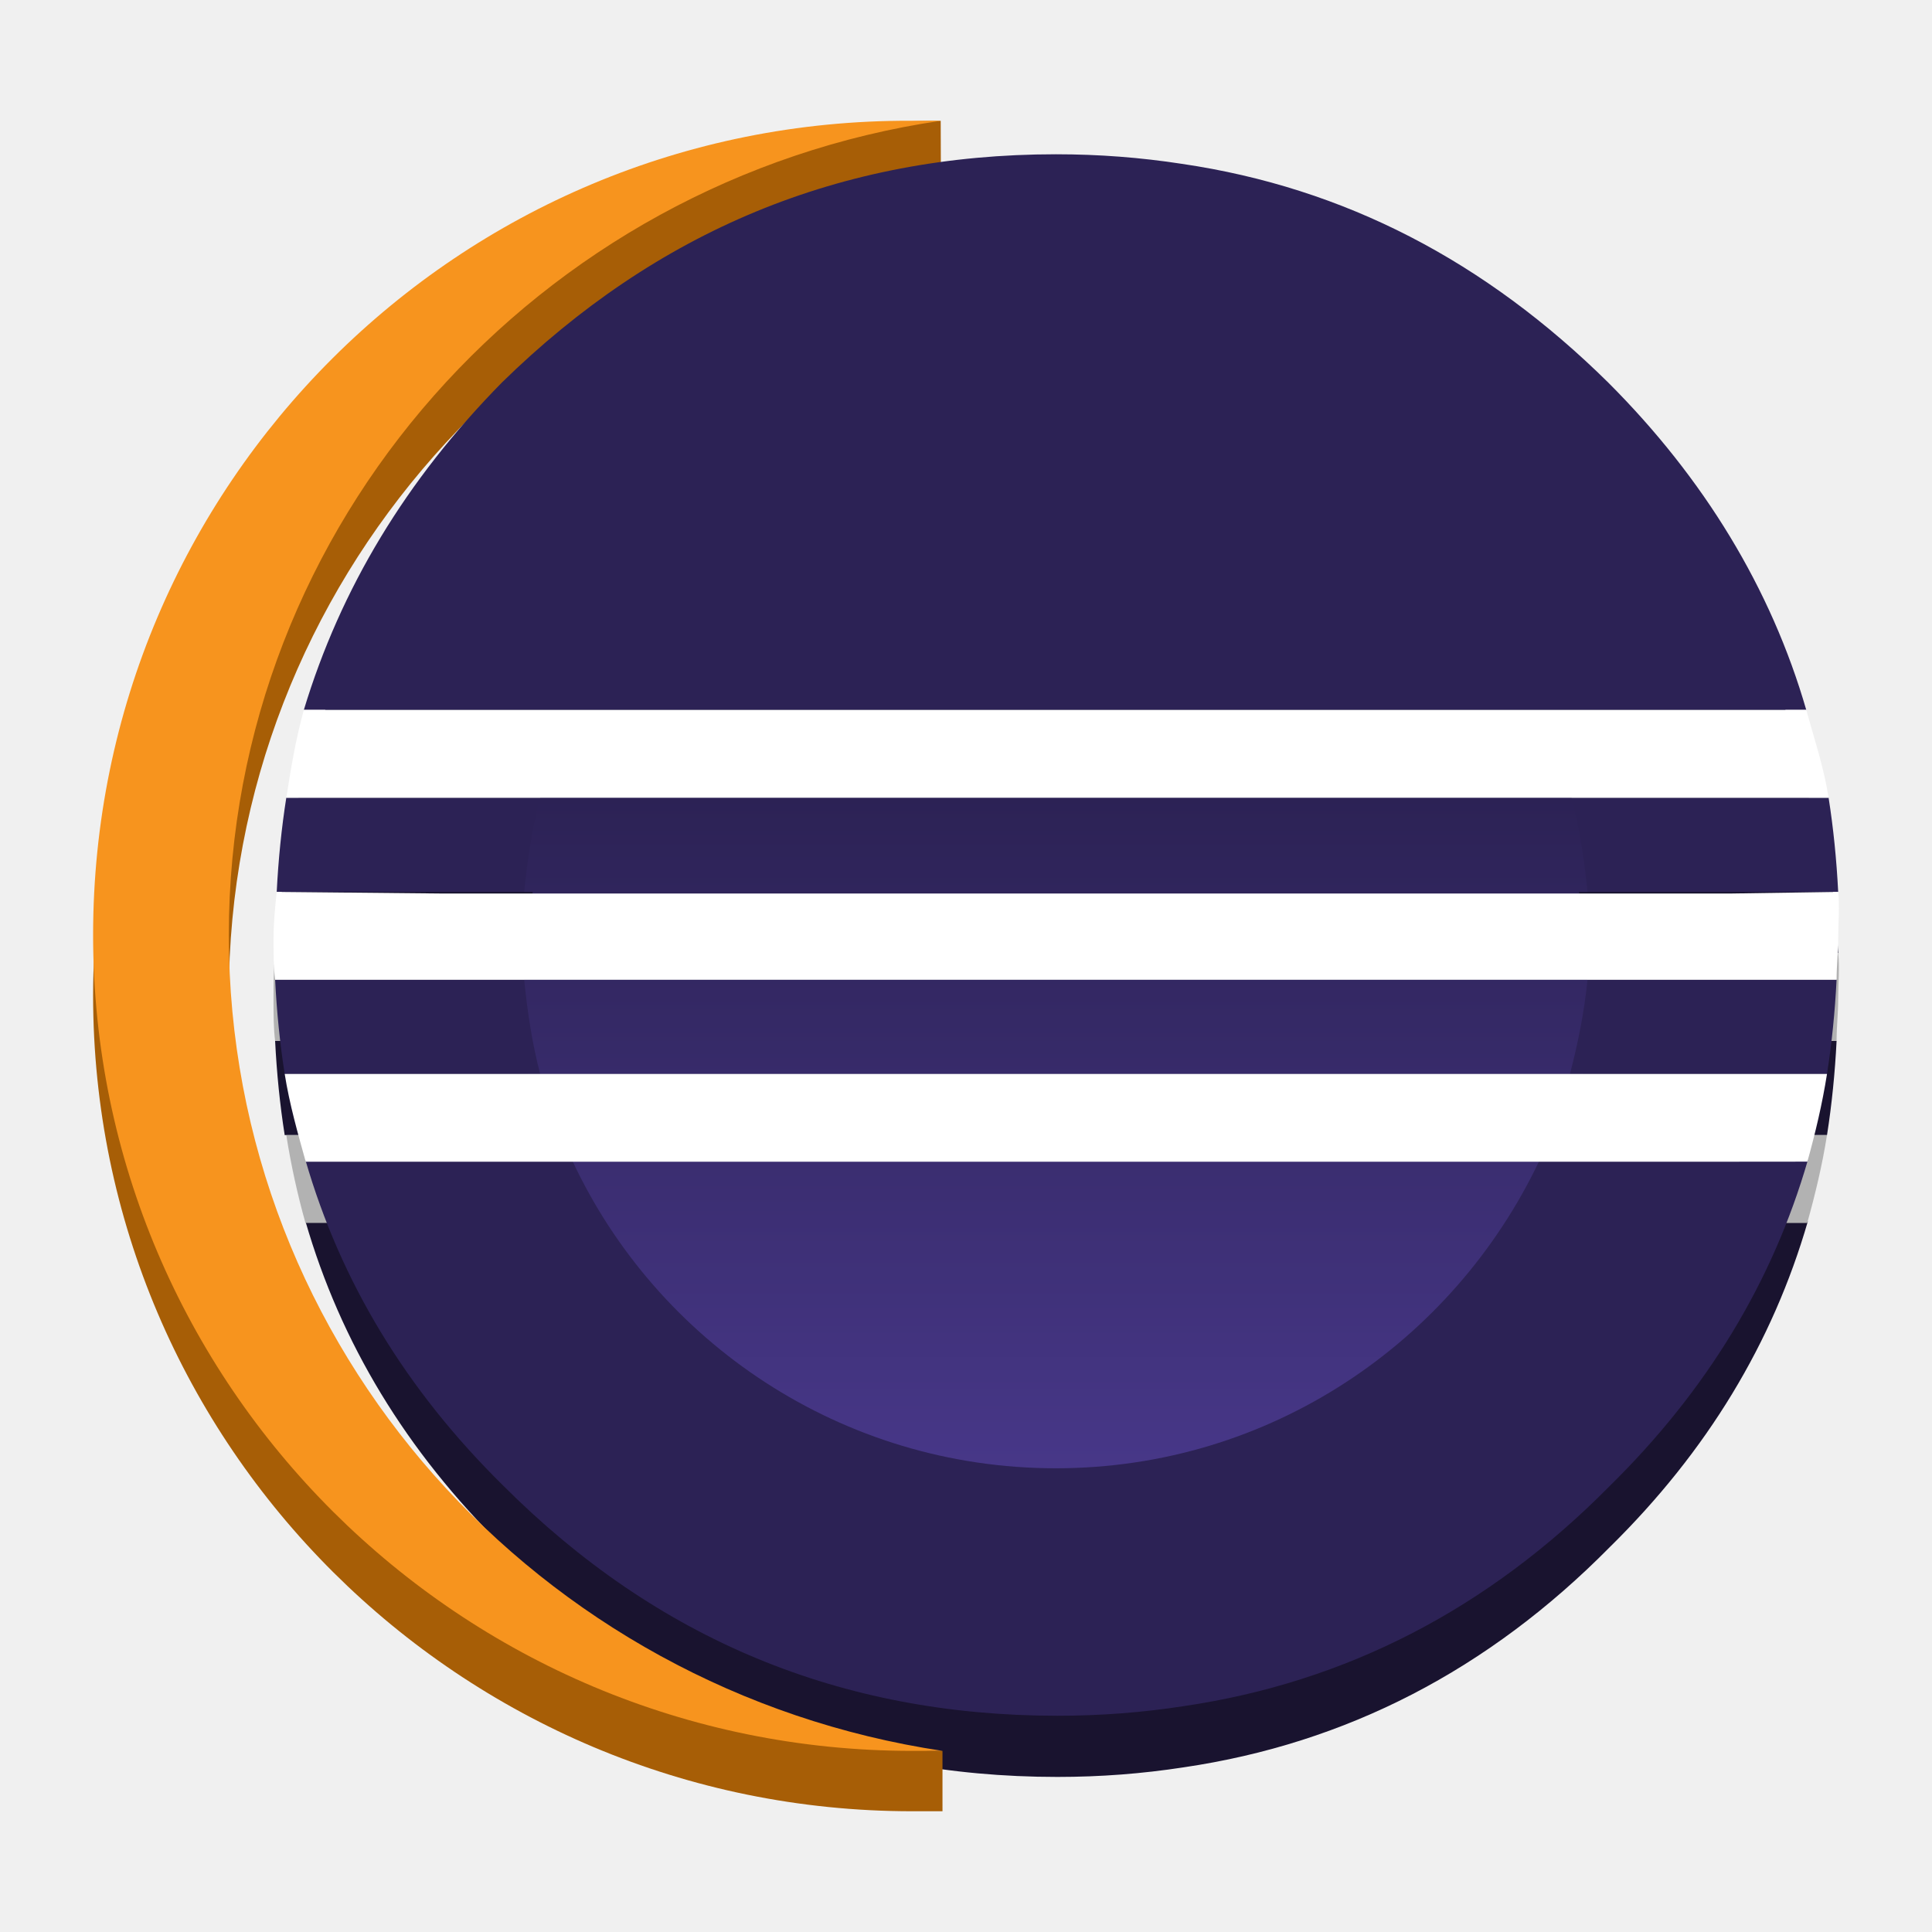
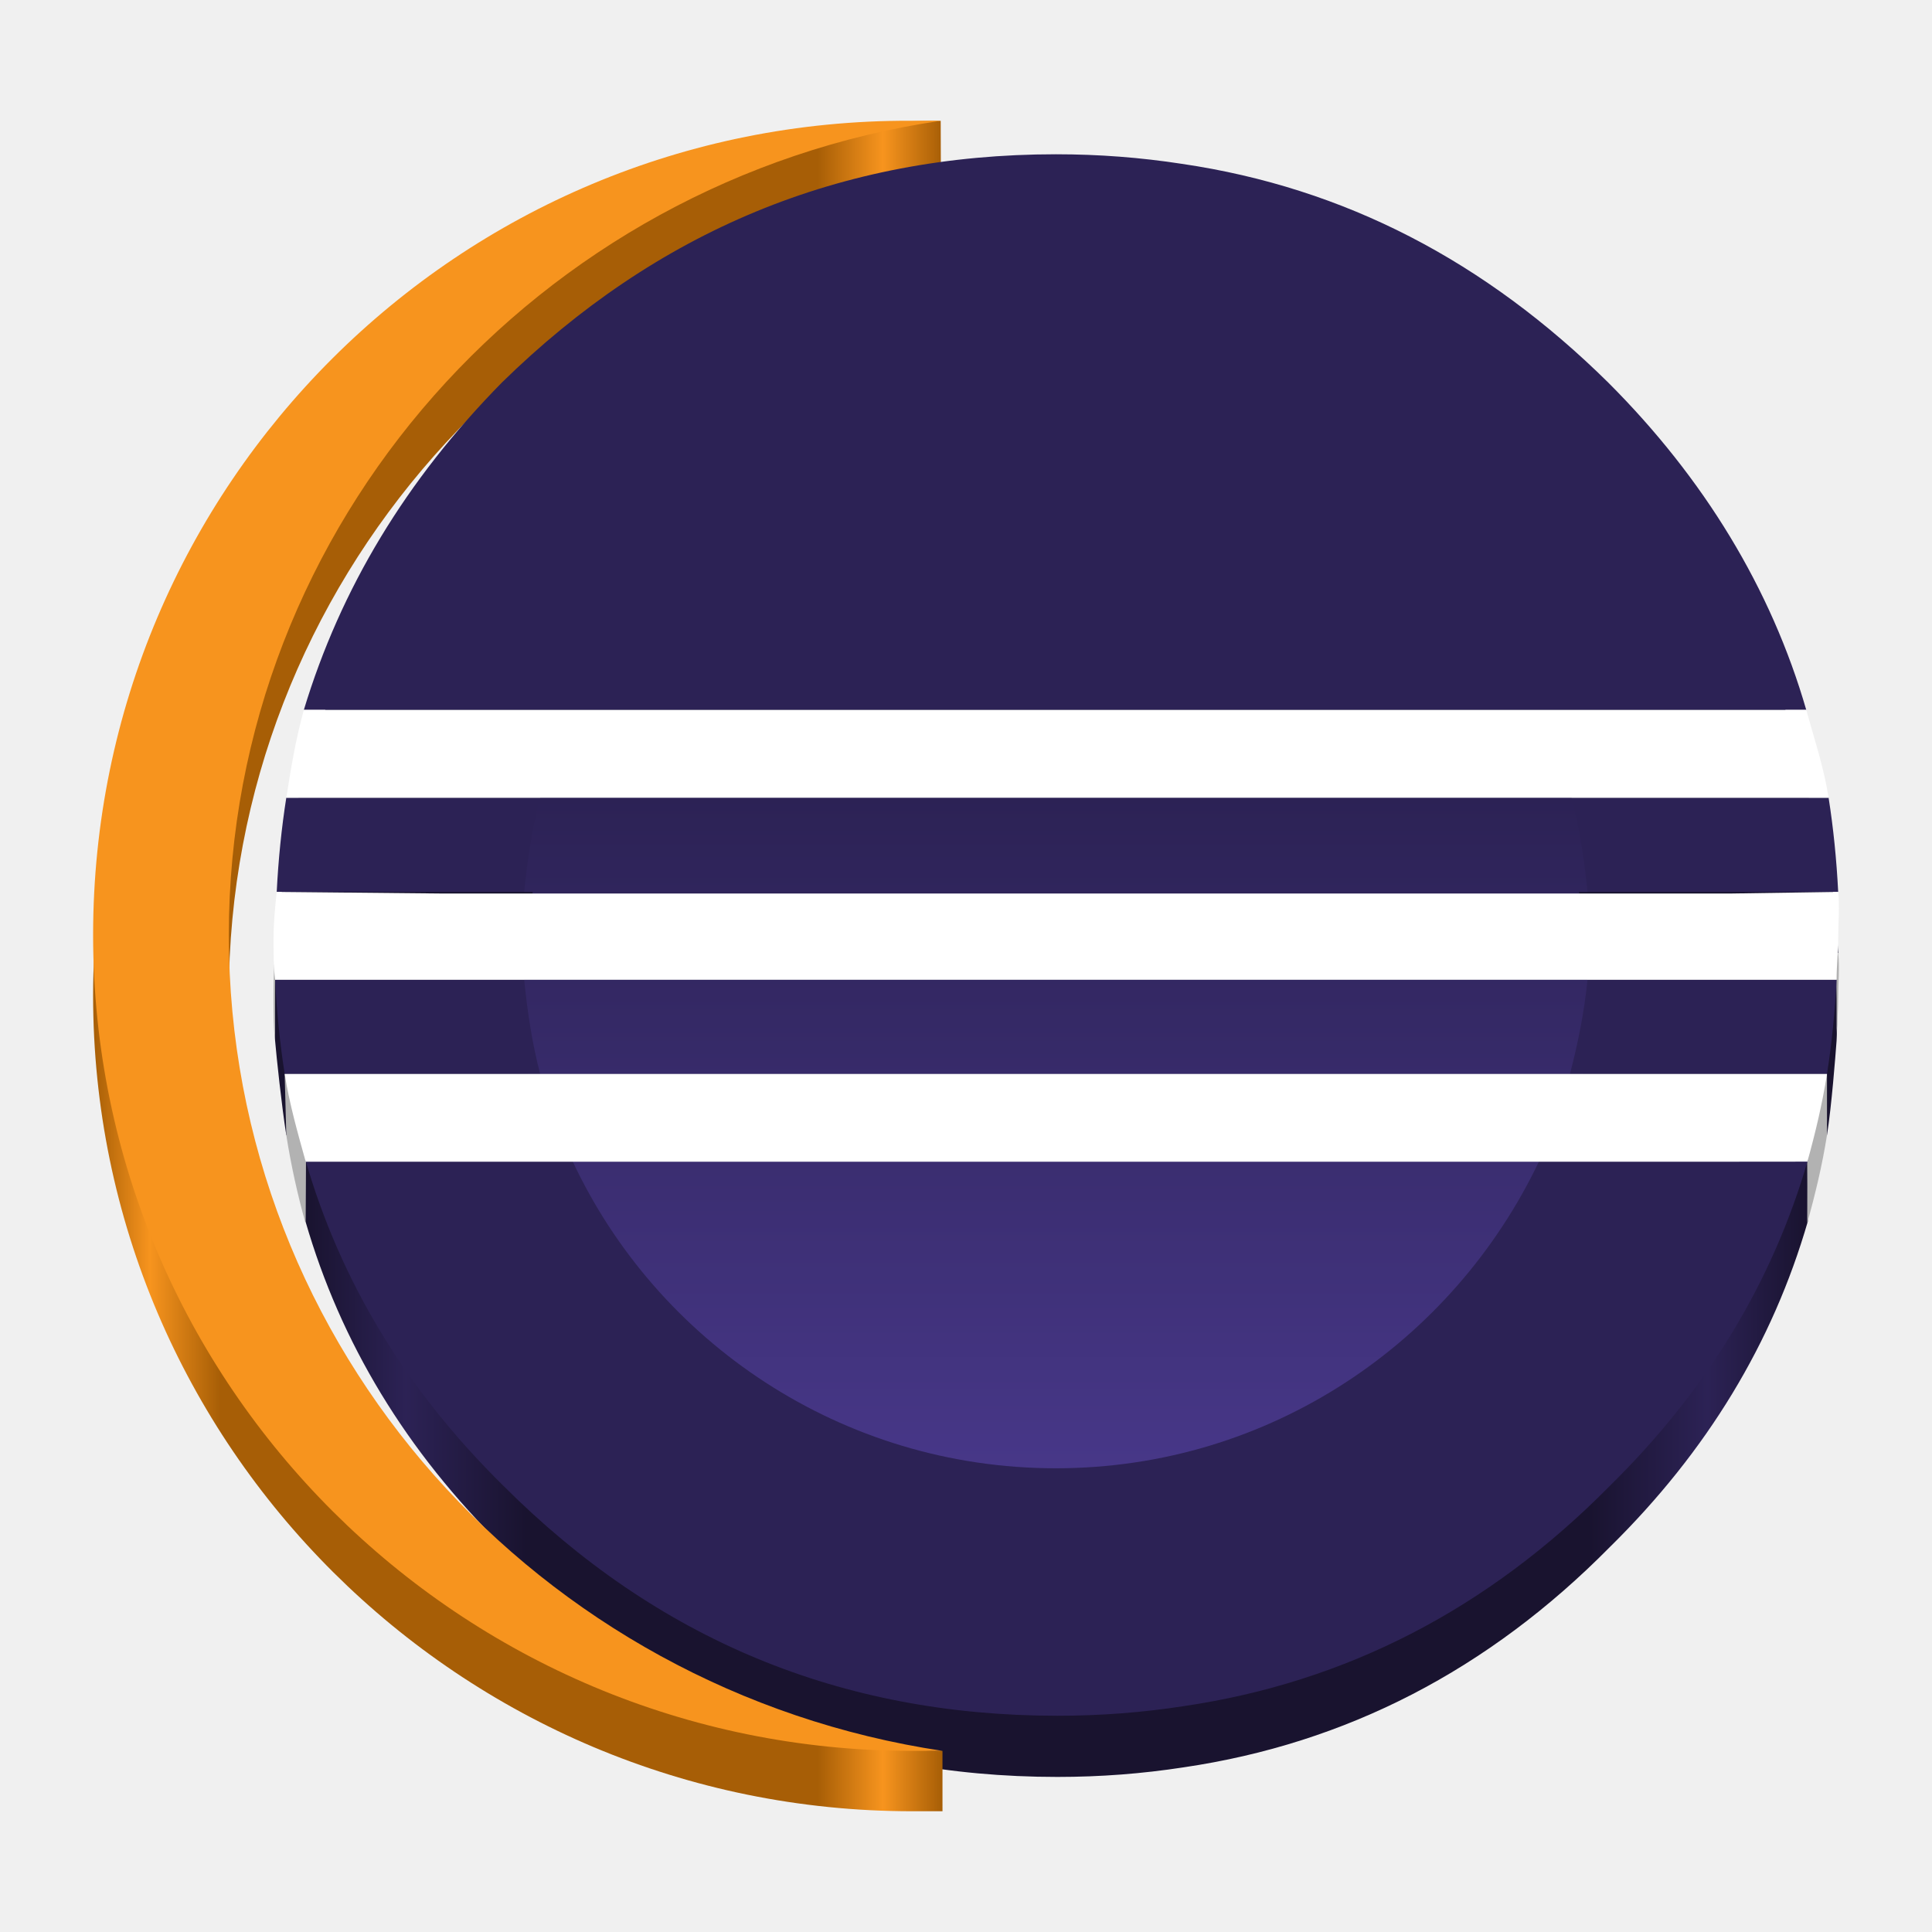
<svg xmlns="http://www.w3.org/2000/svg" xmlns:xlink="http://www.w3.org/1999/xlink" version="1.0" id="Layer_1" x="0px" y="0px" viewBox="0 0 128 128" xml:space="preserve" width="128" height="128">
  <defs id="defs76">
+     <linearGradient id="linearGradient1592">
+       <stop style="stop-color:#a75e06;stop-opacity:1;" offset="0" id="stop1588" />
+       <stop style="stop-color:#f7941e;stop-opacity:1;" offset="0.067" id="stop1596" />
+       <stop style="stop-color:#a75e06;stop-opacity:1;" offset="0.15" id="stop1598" />
+       <stop style="stop-color:#a75e06;stop-opacity:1;" offset="0.853" id="stop1600" />
+       <stop style="stop-color:#f7941e;stop-opacity:1;" offset="0.93" id="stop1602" />
+       <stop style="stop-color:#a75e06;stop-opacity:1;" offset="1" id="stop1590" />
+     </linearGradient>
+     <linearGradient id="linearGradient1083">
+       <stop style="stop-color:#19132f;stop-opacity:1;" offset="0" id="stop1079" />
+       <stop style="stop-color:#2c2255;stop-opacity:1;" offset="0.067" id="stop1087" />
+       <stop style="stop-color:#19132f;stop-opacity:1;" offset="0.147" id="stop1089" />
+       <stop style="stop-color:#19132f;stop-opacity:1;" offset="0.854" id="stop1091" />
+       <stop style="stop-color:#2c2255;stop-opacity:1;" offset="0.933" id="stop1094" />
+       <stop style="stop-color:#19132f;stop-opacity:1;" offset="1" id="stop1081" />
+     </linearGradient>
    <linearGradient id="linearGradient1705" gradientUnits="userSpaceOnUse" x1="68.4" y1="12.575" x2="68.4" y2="86.21" gradientTransform="matrix(1,0,0,-1,0,131)">
      <stop offset="0.303" style="stop-color:#332862;stop-opacity:1;" id="stop1701" />
      <stop offset="0.872" style="stop-color:#19132f;stop-opacity:1;" id="stop1703" />
    </linearGradient>
    <linearGradient id="linearGradient1699" gradientUnits="userSpaceOnUse" x1="68.4" y1="12.577" x2="68.4" y2="86.208" gradientTransform="matrix(1,0,0,-1,0,131)">
      <stop offset="0.303" style="stop-color:#332862;stop-opacity:1;" id="stop1695" />
      <stop offset="0.863" style="stop-color:#19132f;stop-opacity:1;" id="stop1697" />
    </linearGradient>
    <radialGradient id="SVGID_00000163033830155146975860000008434547654242457221_-3" cx="512.059" cy="481.879" r="486.273" gradientTransform="matrix(0.1110426,0,0,-0.1110426,20.69391,178.4311)" gradientUnits="userSpaceOnUse">
      <stop offset="0.99" style="stop-color:#cccccc;stop-opacity:1;" id="stop11-6" />
      <stop offset="0.995" style="stop-color:#FDFDFD" id="stop13-7" />
      <stop offset="0.997" style="stop-color:#F6F6F6" id="stop15-5" />
      <stop offset="0.998" style="stop-color:#EBEBEB" id="stop17-3" />
      <stop offset="0.999" style="stop-color:#DADADA" id="stop19-5" />
      <stop offset="1" style="stop-color:#C7C7C7" id="stop21-6" />
    </radialGradient>
    <radialGradient id="SVGID_00000075157454629254526220000014209612016984828065_-2" cx="433.721" cy="-472.889" r="4.653" gradientTransform="matrix(10.51066,0,0,10.51066,-4619.381,5031.117)" gradientUnits="userSpaceOnUse">
      <stop offset="0" style="stop-color:#000000" id="stop55-7" />
      <stop offset="1" style="stop-color:#322F32" id="stop57-0" />
    </radialGradient>
    <path id="SVGID_00000018236686936268748280000002431340190722277274_-6" d="m 53.6,492.1 c 0,243.3 197.2,440.5 440.5,440.5 243.3,0 440.5,-197.2 440.5,-440.5 C 934.6,248.8 737.4,51.6 494.1,51.6 250.8,51.6 53.6,248.9 53.6,492.1" />
    <defs id="defs50-3">
      <path id="path2946" d="m 53.6,492.1 c 0,243.3 197.2,440.5 440.5,440.5 243.3,0 440.5,-197.2 440.5,-440.5 C 934.6,248.8 737.4,51.6 494.1,51.6 250.8,51.6 53.6,248.9 53.6,492.1" />
    </defs>
    <clipPath id="clipPath2872">
      <use xlink:href="#SVGID_00000018236686936268748280000002431340190722277274_-6" style="overflow:visible" id="use2870" />
    </clipPath>
    <radialGradient id="radialGradient2878" cx="433.721" cy="-472.889" r="4.653" gradientTransform="matrix(94.6543,0,0,94.6543,-40559.457,45253.09)" gradientUnits="userSpaceOnUse">
      <stop offset="0" style="stop-color:#000000" id="stop2874" />
      <stop offset="1" style="stop-color:#322F32" id="stop2876" />
    </radialGradient>
    <clipPath clipPathUnits="userSpaceOnUse" id="clipPath2985">
      <g id="g2989">
        <use xlink:href="#SVGID_00000018236686936268748280000002431340190722277274_-6" style="overflow:visible" id="use2987" transform="matrix(0.1110426,0,0,0.1110426,-115.5543,6.097527)" />
      </g>
    </clipPath>
    <defs id="defs50">
      <path id="SVGID_00000018236686936268748280000002431340190722277274_" d="m 53.6,492.1 c 0,243.3 197.2,440.5 440.5,440.5 243.3,0 440.5,-197.2 440.5,-440.5 C 934.6,248.8 737.4,51.6 494.1,51.6 250.8,51.6 53.6,248.9 53.6,492.1" />
    </defs>
    <radialGradient id="SVGID_00000075157454629254526220000014209612016984828065_" cx="433.721" cy="-472.889" r="4.653" gradientTransform="matrix(10.51066,0,0,10.51066,-4494.693,5034.375)" gradientUnits="userSpaceOnUse">
      <stop offset="0" style="stop-color:#000000" id="stop55" />
      <stop offset="1" style="stop-color:#322F32" id="stop57" />
    </radialGradient>
    <clipPath clipPathUnits="userSpaceOnUse" id="clipPath3008">
      <g id="g3012">
        <use xlink:href="#SVGID_00000018236686936268748280000002431340190722277274_" style="overflow:visible" id="use3010" transform="matrix(0.1110426,0,0,0.1110426,9.133866,9.355951)" />
      </g>
    </clipPath>
    <radialGradient xlink:href="#radialGradient2878" id="radialGradient947" cx="60.356" cy="114.693" fx="60.356" fy="114.693" r="54" gradientUnits="userSpaceOnUse" gradientTransform="matrix(0.9057129,0,0,0.9057129,9.334391,-41.879)" />
    <linearGradient xlink:href="#linearGradient1097" id="linearGradient1099" x1="10" y1="68" x2="118" y2="68" gradientUnits="userSpaceOnUse" gradientTransform="translate(9.9999994e-8,-2.000001)" />
    <linearGradient id="linearGradient1097">
      <stop style="stop-color:#b2b2b2;stop-opacity:1;" offset="0" id="stop1093" />
      <stop style="stop-color:#ffffff;stop-opacity:1;" offset="0.052" id="stop1101" />
      <stop style="stop-color:#b2b2b2;stop-opacity:1;" offset="0.153" id="stop1103" />
      <stop style="stop-color:#b2b2b2;stop-opacity:1;" offset="0.851" id="stop1105" />
      <stop style="stop-color:#ffffff;stop-opacity:1;" offset="0.948" id="stop1107" />
      <stop style="stop-color:#b2b2b2;stop-opacity:1;" offset="1" id="stop1095" />
    </linearGradient>
    <linearGradient id="SVGID_1_-3" gradientUnits="userSpaceOnUse" x1="68.4" y1="12.576" x2="68.4" y2="86.211" gradientTransform="matrix(1,0,0,-1,0,131)">
      <stop offset="0.303" style="stop-color:#473788" id="stop34" />
      <stop offset="0.872" style="stop-color:#2C2255" id="stop36" />
    </linearGradient>
    <linearGradient id="SVGID_2_" gradientUnits="userSpaceOnUse" x1="68.4" y1="12.575" x2="68.4" y2="86.21" gradientTransform="matrix(1,0,0,-1,0,131)">
      <stop offset="0.303" style="stop-color:#473788" id="stop41" />
      <stop offset="0.872" style="stop-color:#2C2255" id="stop43" />
    </linearGradient>
    <linearGradient id="SVGID_3_" gradientUnits="userSpaceOnUse" x1="68.4" y1="12.577" x2="68.4" y2="86.208" gradientTransform="matrix(1,0,0,-1,0,131)">
      <stop offset="0.303" style="stop-color:#473788" id="stop48" />
      <stop offset="0.863" style="stop-color:#2C2255" id="stop50" />
    </linearGradient>
    <linearGradient xlink:href="#SVGID_1_-3" id="linearGradient1632" gradientUnits="userSpaceOnUse" gradientTransform="matrix(1.057783,0,0,-1.057783,-2.3994,138.141)" x1="68.4" y1="12.576" x2="68.4" y2="86.211" />
    <linearGradient xlink:href="#linearGradient1705" id="linearGradient1634" gradientUnits="userSpaceOnUse" gradientTransform="matrix(1.057783,0,0,-1.057783,-2.3994,138.141)" x1="68.4" y1="12.575" x2="68.4" y2="86.21" />
    <linearGradient xlink:href="#linearGradient1699" id="linearGradient1636" gradientUnits="userSpaceOnUse" gradientTransform="matrix(1.057783,0,0,-1.057783,-2.3994,138.141)" x1="68.4" y1="12.577" x2="68.4" y2="86.208" />
    <linearGradient id="linearGradient1613" gradientUnits="userSpaceOnUse" x1="68.4" y1="12.576" x2="68.4" y2="86.211" gradientTransform="matrix(1,0,0,-1,0,131)">
      <stop offset="0.303" style="stop-color:#473788" id="stop377-0" />
      <stop offset="0.872" style="stop-color:#2C2255" id="stop379-6" />
    </linearGradient>
    <linearGradient id="linearGradient1618" gradientUnits="userSpaceOnUse" x1="68.4" y1="12.575" x2="68.4" y2="86.21" gradientTransform="matrix(1,0,0,-1,0,131)">
      <stop offset="0.303" style="stop-color:#473788" id="stop384-6" />
      <stop offset="0.872" style="stop-color:#2C2255" id="stop386-1" />
    </linearGradient>
    <linearGradient id="linearGradient1623" gradientUnits="userSpaceOnUse" x1="68.4" y1="12.577" x2="68.4" y2="86.208" gradientTransform="matrix(1,0,0,-1,0,131)">
      <stop offset="0.303" style="stop-color:#473788" id="stop391-7" />
      <stop offset="0.863" style="stop-color:#2C2255" id="stop393-9" />
    </linearGradient>
    <linearGradient xlink:href="#SVGID_1_-3" id="linearGradient1774" gradientUnits="userSpaceOnUse" gradientTransform="matrix(1,0,0,-1,0,131)" x1="68.4" y1="12.576" x2="68.4" y2="86.211" />
+     <linearGradient xlink:href="#linearGradient1083" id="linearGradient1085" x1="20.237" y1="97.344" x2="119.775" y2="97.344" gradientUnits="userSpaceOnUse" />
+     <linearGradient xlink:href="#linearGradient1592" id="linearGradient1594" x1="29.842" y1="31.345" x2="83.042" y2="31.345" gradientUnits="userSpaceOnUse" />
  </defs>
  <style type="text/css" id="style2">
	.st0{fill:url(#SVGID_1_);}
	.st1{fill:url(#SVGID_00000062171159965967627490000013605884846004172698_);}
	.st2{fill:url(#SVGID-2_00000085966066984138215510000013018799571900533434_);}
	.st3{clip-path:url(#SVGID_00000023257072852279316340000004281102206337855156_);}
	.st4{fill:url(#SVGID_00000177446033621631838710000001370584907163434138_);}
	.st5{clip-path:url(#SVGID_00000136385553608229244970000014654043435100792964_);}
	.st6{fill:url(#SVGID_00000126306410582640054500000000964390405037519506_);}
	.st7{fill:url(#SVGID_00000109020757643166282930000006684795936706346369_);}
</style>
  <radialGradient id="SVGID_1_" cx="514.5" cy="477.5" r="496.5" gradientTransform="matrix(1,0,0,-1,-18,974)" gradientUnits="userSpaceOnUse">
    <stop offset="0.913" style="stop-color:#000000" id="stop4" />
    <stop offset="1" style="stop-color:#000000;stop-opacity:0" id="stop6" />
  </radialGradient>
  <radialGradient id="SVGID_00000163033830155146975860000008434547654242457221_" cx="512.059" cy="481.879" r="486.273" gradientTransform="matrix(0.1110426,0,0,-0.1110426,7.1351,117.5114)" gradientUnits="userSpaceOnUse">
    <stop offset="0.99" style="stop-color:#FFFFFF" id="stop11" />
    <stop offset="0.995" style="stop-color:#FDFDFD" id="stop13" />
    <stop offset="0.997" style="stop-color:#F6F6F6" id="stop15" />
    <stop offset="0.998" style="stop-color:#EBEBEB" id="stop17" />
    <stop offset="0.999" style="stop-color:#DADADA" id="stop19" />
    <stop offset="1" style="stop-color:#C7C7C7" id="stop21" />
  </radialGradient>
  <radialGradient id="SVGID-2_00000052072577768947982130000002178866272689676469_" cx="512.062" cy="481.879" r="444.122" gradientTransform="matrix(1,0,0,-1,-18,974)" gradientUnits="userSpaceOnUse">
    <stop offset="0.99" style="stop-color:#000000;stop-opacity:0.5" id="stop26" />
    <stop offset="1" style="stop-color:#000000;stop-opacity:0" id="stop28" />
  </radialGradient>
  <radialGradient id="SVGID_00000092427181212153090570000016417065628950216588_" cx="578.89" cy="482.37" r="353.943" gradientTransform="matrix(0.1110426,0,0,-0.1218248,7.1351,118.4563)" gradientUnits="userSpaceOnUse">
    <stop offset="0" style="stop-color:#C2C0C2" id="stop66" />
    <stop offset="1" style="stop-color:#EBEBEB" id="stop68" />
  </radialGradient>
-   <path class="st0" d="M 37.902,80.915 H 20.237 c 2.327,8.039 6.664,15.232 13.117,21.579 10.155,10.155 22.319,15.232 36.705,15.232 2.856,0 5.606,-0.212 8.356,-0.635 10.789,-1.587 20.204,-6.452 28.243,-14.597 6.452,-6.347 10.789,-13.54 13.117,-21.579 h -7.193 -10.472 z" id="path4-2" style="fill:#19132f;fill-opacity:1;stroke-width:1.058" />
+   <path class="st0" d="m 37.902,80.915 -17.647,-3.947 -0.018,3.947 c 2.327,8.039 6.664,15.232 13.117,21.579 10.155,10.155 22.319,15.232 36.705,15.232 2.856,0 5.606,-0.212 8.356,-0.635 10.789,-1.587 20.204,-6.452 28.243,-14.597 6.452,-6.347 10.789,-13.54 13.117,-21.579 l -0.03,-3.953 -7.163,3.953 h -10.472 z" id="path4-2" style="fill:url(#linearGradient1085);fill-opacity:1;stroke-width:1.058" />
  <path class="st0" d="m 28.171,56.903 h -9.203 c -0.317,2.01 -0.529,4.125 -0.635,6.241 h 11.001 5.5 79.651 7.299 c -0.106,-2.116 -0.317,-4.231 -0.635,-6.241" id="path6-0" style="fill:#18132f;fill-opacity:1;stroke-width:1.058" />
-   <path class="st0" d="m 18.227,68.962 c 0.106,2.116 0.317,4.231 0.635,6.241 h 9.626 7.299 77.853 l 7.404,2.2e-5 c 0.317,-2.01 0.529,-4.125 0.635,-6.241" id="path8-9" style="fill:#19132f;fill-opacity:1;stroke-width:1.058" />
+   <path class="st0" d="m 18.227,64.909 c 0,0 -0.089,3.009 0,4.053 0.089,1.044 0.428,4.259 0.74,6.241 h 9.52 7.299 77.853 l 7.404,2.2e-5 c 0.312,-1.974 0.555,-5.198 0.635,-6.241 0.08,-1.042 0,-4.053 0,-4.053" id="path8-9" style="fill:#19132f;fill-opacity:1;stroke-width:1.058" />
  <path class="st0" d="M 119.669,51.085 C 117.342,43.046 112.899,35.748 106.552,29.401 98.407,21.362 89.099,16.496 78.309,14.909 c -2.75,-0.423 -5.5,-0.635 -8.356,-0.635 -14.28,0 -26.445,5.077 -36.705,15.126 -6.347,6.452 -10.684,13.645 -13.117,21.685" id="path12-3" style="fill:#19132f;fill-opacity:1;stroke-width:1.058" />
  <path class="st2" d="m 105.177,63.144 c -0.212,-2.116 -0.529,-4.231 -1.058,-6.241 H 35.787 c -0.529,2.01 -0.846,4.125 -1.058,6.241 z" id="path39-2" style="fill:url(#linearGradient1632);stroke-width:1.058" />
  <path class="st3" d="M 105.177,68.962 H 34.729 c 0.212,2.116 0.529,4.231 1.058,6.241 h 68.227 c 0.529,-2.01 0.952,-4.125 1.164,-6.241 z" id="path46-8" style="fill:url(#linearGradient1634);stroke-width:1.058" clip-path="url(#SVGID_00000023257072852279316340000004281102206337855156_)" />
  <path class="st4" d="m 69.953,101.33 c 14.174,0 26.339,-8.356 32.051,-20.415 H 37.902 c 5.606,12.059 17.877,20.415 32.051,20.415 z" id="path53-2" style="fill:url(#linearGradient1636);stroke-width:1.058" />
-   <path class="st5" d="m 29.546,68.962 h 5.183 70.554 9.308 7.087 c 0,-0.952 0.106,-1.798 0.106,-2.75 0,-1.058 0.106,-2.116 0,-3.068 l -7.087,0.106 H 105.389 34.729 29.228 18.227 c -0.106,0.952 -0.106,2.01 -0.106,2.962 0,0.952 0,1.904 0.106,2.75 z" id="path57-2" style="fill:#b2b2b2;fill-opacity:1;stroke-width:1.058" clip-path="url(#SVGID_00000136385553608229244970000014654043435100792964_)" />
+   <path class="st5" d="m 29.546,68.962 h 5.183 70.554 9.308 l 7.087,-4.053 v 4.053 c 0,-0.952 0.106,-1.798 0.106,-2.75 0,-1.058 0.106,-2.116 0,-3.068 l -7.087,0.106 H 105.389 34.729 29.228 18.227 c -0.106,0.952 -0.106,2.01 -0.106,2.962 0,0.952 0,1.904 0.106,2.75 l 0,-4.053 z" id="path57-2" style="fill:#b2b2b2;fill-opacity:1;stroke-width:1.058" clip-path="url(#SVGID_00000136385553608229244970000014654043435100792964_)" />
  <path class="st5" d="M 37.691,51.085 H 20.237 c -0.529,1.904 -0.952,3.808 -1.269,5.818 h 8.991 7.722 68.439 9.732 6.876 c -0.317,-2.01 -0.846,-3.914 -1.375,-5.818" id="path59-3" style="fill:#b2b2b2;fill-opacity:1;stroke-width:1.058" clip-path="url(#SVGID_00000136385553608229244970000014654043435100792964_)" />
-   <path class="st5" d="m 113.957,75.203 h -9.732 -68.333 -7.299 -9.626 c 0.317,2.01 0.74,3.914 1.269,5.818 h 17.771 64.207 10.578 l 6.942,0.005 c 0.529,-1.904 0.992,-3.813 1.309,-5.823 z" id="path61-7" style="fill:#b2b2b2;fill-opacity:1;stroke-width:1.058" clip-path="url(#SVGID_00000136385553608229244970000014654043435100792964_)" />
+   <path class="st5" d="m 113.957,75.203 h -9.732 -68.333 -7.299 l -9.732,-4.053 0.106,4.053 c 0.317,2.01 0.74,3.914 1.269,5.818 l 0.018,-4.053 17.753,4.053 h 64.207 10.578 l 6.951,-4.059 -0.009,4.065 c 0.529,-1.904 0.992,-3.813 1.309,-5.823 l -3.8e-4,-4.053 z" id="path61-7" style="fill:#b2b2b2;fill-opacity:1;stroke-width:1.058" clip-path="url(#SVGID_00000136385553608229244970000014654043435100792964_)" />
  <path class="st0" d="M 37.902,76.862 H 20.237 c 2.327,8.039 6.664,15.232 13.117,21.579 10.155,10.155 22.319,15.232 36.705,15.232 2.856,0 5.606,-0.212 8.356,-0.635 10.789,-1.587 20.204,-6.452 28.243,-14.597 6.452,-6.347 10.789,-13.54 13.117,-21.579 h -7.193 -10.472 z" id="path4" style="fill:#2c2255;stroke-width:1.058" />
  <g id="g10" transform="matrix(1.057783,0,0,1.057783,-2.3994,-4.481496)">
    <path class="st0" d="m 28.9,54.2 h -8.7 c -0.3,1.9 -0.5,3.9 -0.6,5.9 h 10.4 5.2 75.3 6.9 c -0.1,-2 -0.3,-4 -0.6,-5.9" id="path6" style="fill:#2c2255" />
    <path class="st0" d="m 19.5,65.6 c 0.1,2 0.3,4 0.6,5.9 h 9.1 6.9 73.6 7 c 0.3,-1.9 0.5,-3.9 0.6,-5.9" id="path8" style="fill:#2c2255" />
  </g>
-   <g id="g16-7" transform="matrix(1.057783,0,0,1.057783,-25.39792,30.84584)">
-     <path class="st1" d="m 38.342,33.184 c 0,-25.8 19.4,-47.3 44.6,-51 l -0.012,-3.777 c -28.3,-0.1 -53.088,26.577 -53.088,54.777 0,28.2 23,51.1 51.3,51.1 h 1.9 l -7.65e-4,-3.778 C 54.907,79.923 38.342,58.838 38.342,33.184 Z" id="path14-5" style="fill:#a75e06;fill-opacity:1" />
+   <g id="g16-7" transform="matrix(1.057783,0,0,1.057783,-25.39792,30.84584)" style="fill-opacity:1;fill:url(#linearGradient1594)">
+     <path class="st1" d="m 38.342,33.184 c 0,-25.8 19.4,-47.3 44.6,-51 l -0.012,-3.777 c -28.3,-0.1 -53.088,26.577 -53.088,54.777 0,28.2 23,51.1 51.3,51.1 h 1.9 l -7.65e-4,-3.778 C 54.907,79.923 38.342,58.838 38.342,33.184 Z" id="path14-5" style="fill:url(#linearGradient1594);fill-opacity:1" />
  </g>
  <path class="st0" d="M 119.669,47.033 C 117.342,38.993 112.899,31.695 106.552,25.348 98.407,17.309 89.099,12.443 78.309,10.856 c -2.75,-0.423 -5.5,-0.635 -8.356,-0.635 -14.28,0 -26.445,5.077 -36.705,15.126 -6.347,6.452 -10.684,13.645 -13.117,21.685" id="path12" style="fill:#2c2255;stroke-width:1.058" />
-   <g id="g16" transform="matrix(1.057783,0,0,1.057783,-2.3994,-4.481496)">
-     <path class="st1" d="m 16.6,62.8 c 0,-25.8 19.4,-47.3 44.6,-51 -0.6,0 -1.3,0 -1.9,0 C 31,11.7 8.1,34.6 8.1,62.8 c 0,28.2 23,51.1 51.3,51.1 0.6,0 1.3,0 1.9,0 C 36,110.1 16.6,88.7 16.6,62.8 Z" id="path14" style="fill:#f7941e" />
-   </g>
+   <path class="st1" d="m 15.16,61.947 c 0,-27.291 20.521,-50.033 47.177,-53.947 -0.635,0 -1.375,0 -2.01,0 C 30.392,7.895 6.169,32.118 6.169,61.947 6.169,91.777 30.498,116 60.433,116 c 0.635,0 1.375,0 2.01,0 C 35.681,111.98 15.16,89.344 15.16,61.947 Z" id="path14" style="fill:#f7941e;stroke-width:1.058" />
  <g id="g55" transform="matrix(1.057783,0,0,1.057783,-2.3994,-4.481496)">
    <linearGradient id="linearGradient381" gradientUnits="userSpaceOnUse" x1="68.4" y1="12.576" x2="68.4" y2="86.211" gradientTransform="matrix(1,0,0,-1,0,131)">
      <stop offset="0.303" style="stop-color:#473788" id="stop377" />
      <stop offset="0.872" style="stop-color:#2C2255" id="stop379" />
    </linearGradient>
    <path class="st2" d="m 101.7,60.1 c -0.2,-2 -0.5,-4 -1,-5.9 H 36.1 c -0.5,1.9 -0.8,3.9 -1,5.9 z" id="path39" style="fill:url(#linearGradient1774)" />
    <linearGradient id="linearGradient388" gradientUnits="userSpaceOnUse" x1="68.4" y1="12.575" x2="68.4" y2="86.21" gradientTransform="matrix(1,0,0,-1,0,131)">
      <stop offset="0.303" style="stop-color:#473788" id="stop384" />
      <stop offset="0.872" style="stop-color:#2C2255" id="stop386" />
    </linearGradient>
    <path class="st3" d="M 101.7,65.6 H 35.1 c 0.2,2 0.5,4 1,5.9 h 64.5 c 0.5,-1.9 0.9,-3.9 1.1,-5.9 z" id="path46" style="fill:url(#SVGID_2_)" clip-path="url(#SVGID_00000023257072852279316340000004281102206337855156_)" />
    <linearGradient id="linearGradient395" gradientUnits="userSpaceOnUse" x1="68.4" y1="12.577" x2="68.4" y2="86.208" gradientTransform="matrix(1,0,0,-1,0,131)">
      <stop offset="0.303" style="stop-color:#473788" id="stop391" />
      <stop offset="0.863" style="stop-color:#2C2255" id="stop393" />
    </linearGradient>
    <path class="st4" d="m 68.4,96.2 c 13.4,0 24.9,-7.9 30.3,-19.3 H 38.1 C 43.4,88.3 55,96.2 68.4,96.2 Z" id="path53" style="fill:url(#SVGID_3_)" />
  </g>
  <g id="g63" transform="matrix(1.057783,0,0,1.057783,-2.3994,-4.481496)">
    <path class="st5" d="m 30.2,65.6 h 4.9 66.7 8.8 6.7 c 0,-0.9 0.1,-1.7 0.1,-2.6 0,-1 0.1,-2 0,-2.9 l -6.7,0.1 H 101.9 35.1 29.9 L 19.6,60.1 c -0.1,0.9 -0.2,2 -0.2,2.9 0,0.9 0,1.8 0.1,2.6 z" id="path57" style="fill:#ffffff" clip-path="url(#SVGID_00000136385553608229244970000014654043435100792964_)" />
    <path class="st5" d="M 37.9,48.7 H 21.3 c -0.5,1.8 -0.8,3.6 -1.1,5.5 h 8.5 7.3 64.7 9.2 6.9 c -0.3,-1.9 -0.9,-3.7 -1.4,-5.5" id="path59" style="fill:#ffffff" clip-path="url(#SVGID_00000136385553608229244970000014654043435100792964_)" />
    <path class="st5" d="m 110,71.5 h -9.2 -64.6 -6.9 -9.2 c 0.3,1.9 0.817,3.7 1.317,5.5 L 38.2,77 h 60.7 10 l 6.571,-0.006 C 115.971,75.194 116.4,73.4 116.7,71.5 Z" id="path61" style="fill:#ffffff" clip-path="url(#SVGID_00000136385553608229244970000014654043435100792964_)" />
  </g>
</svg>
